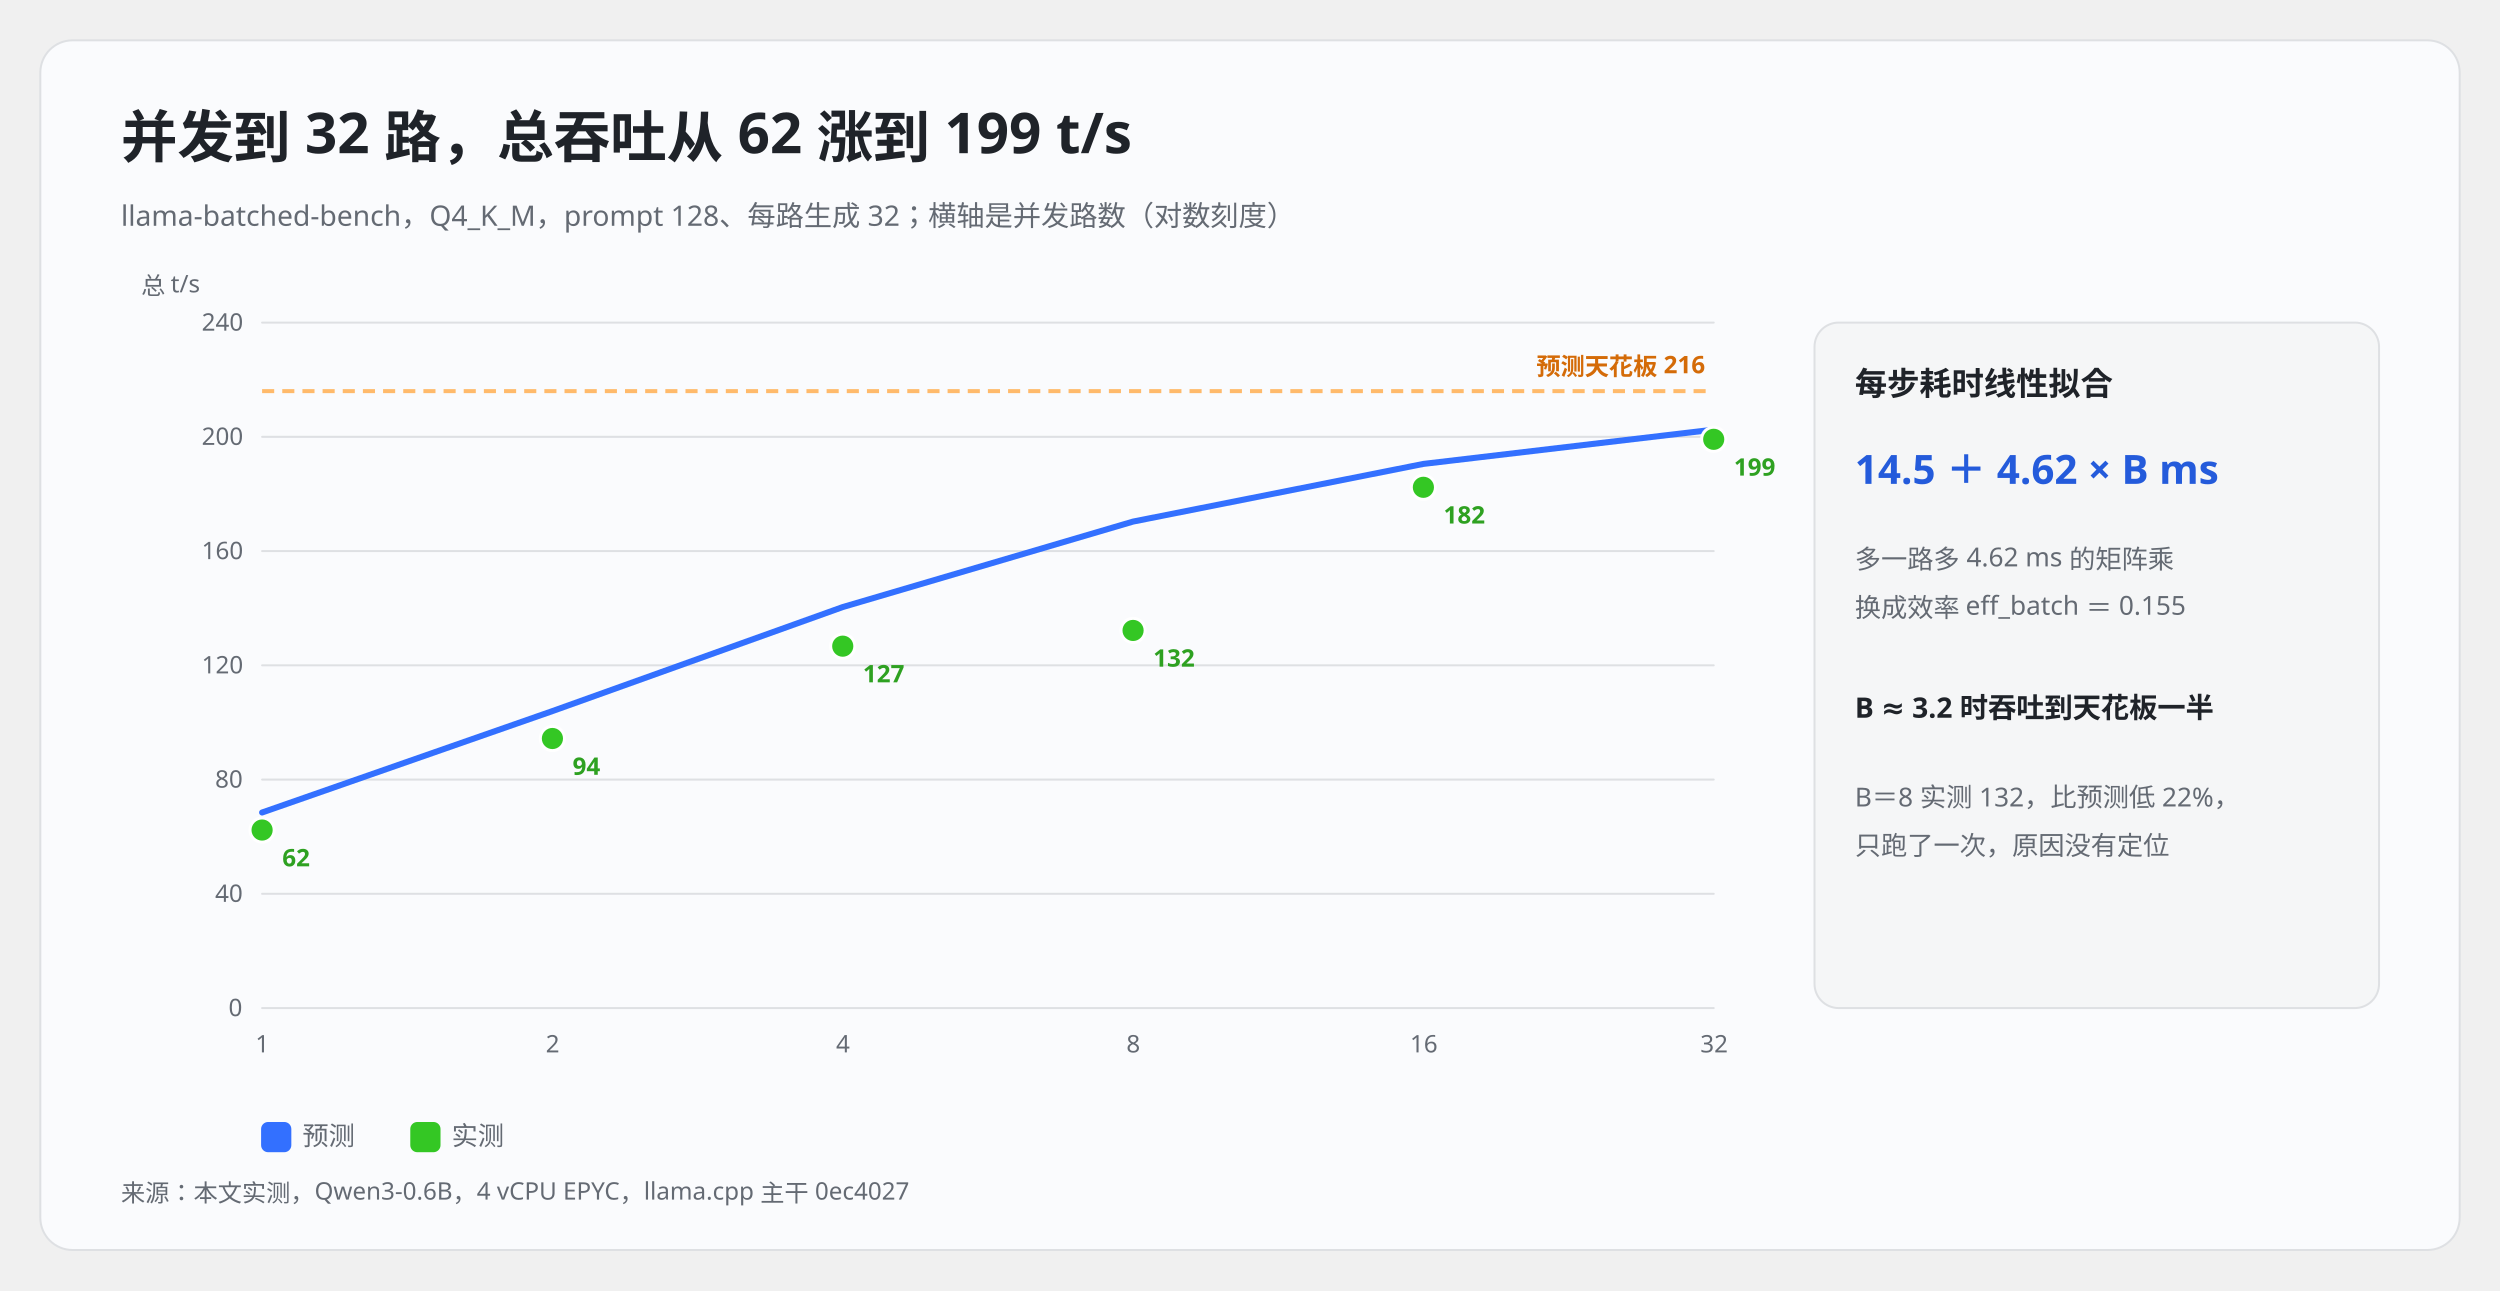
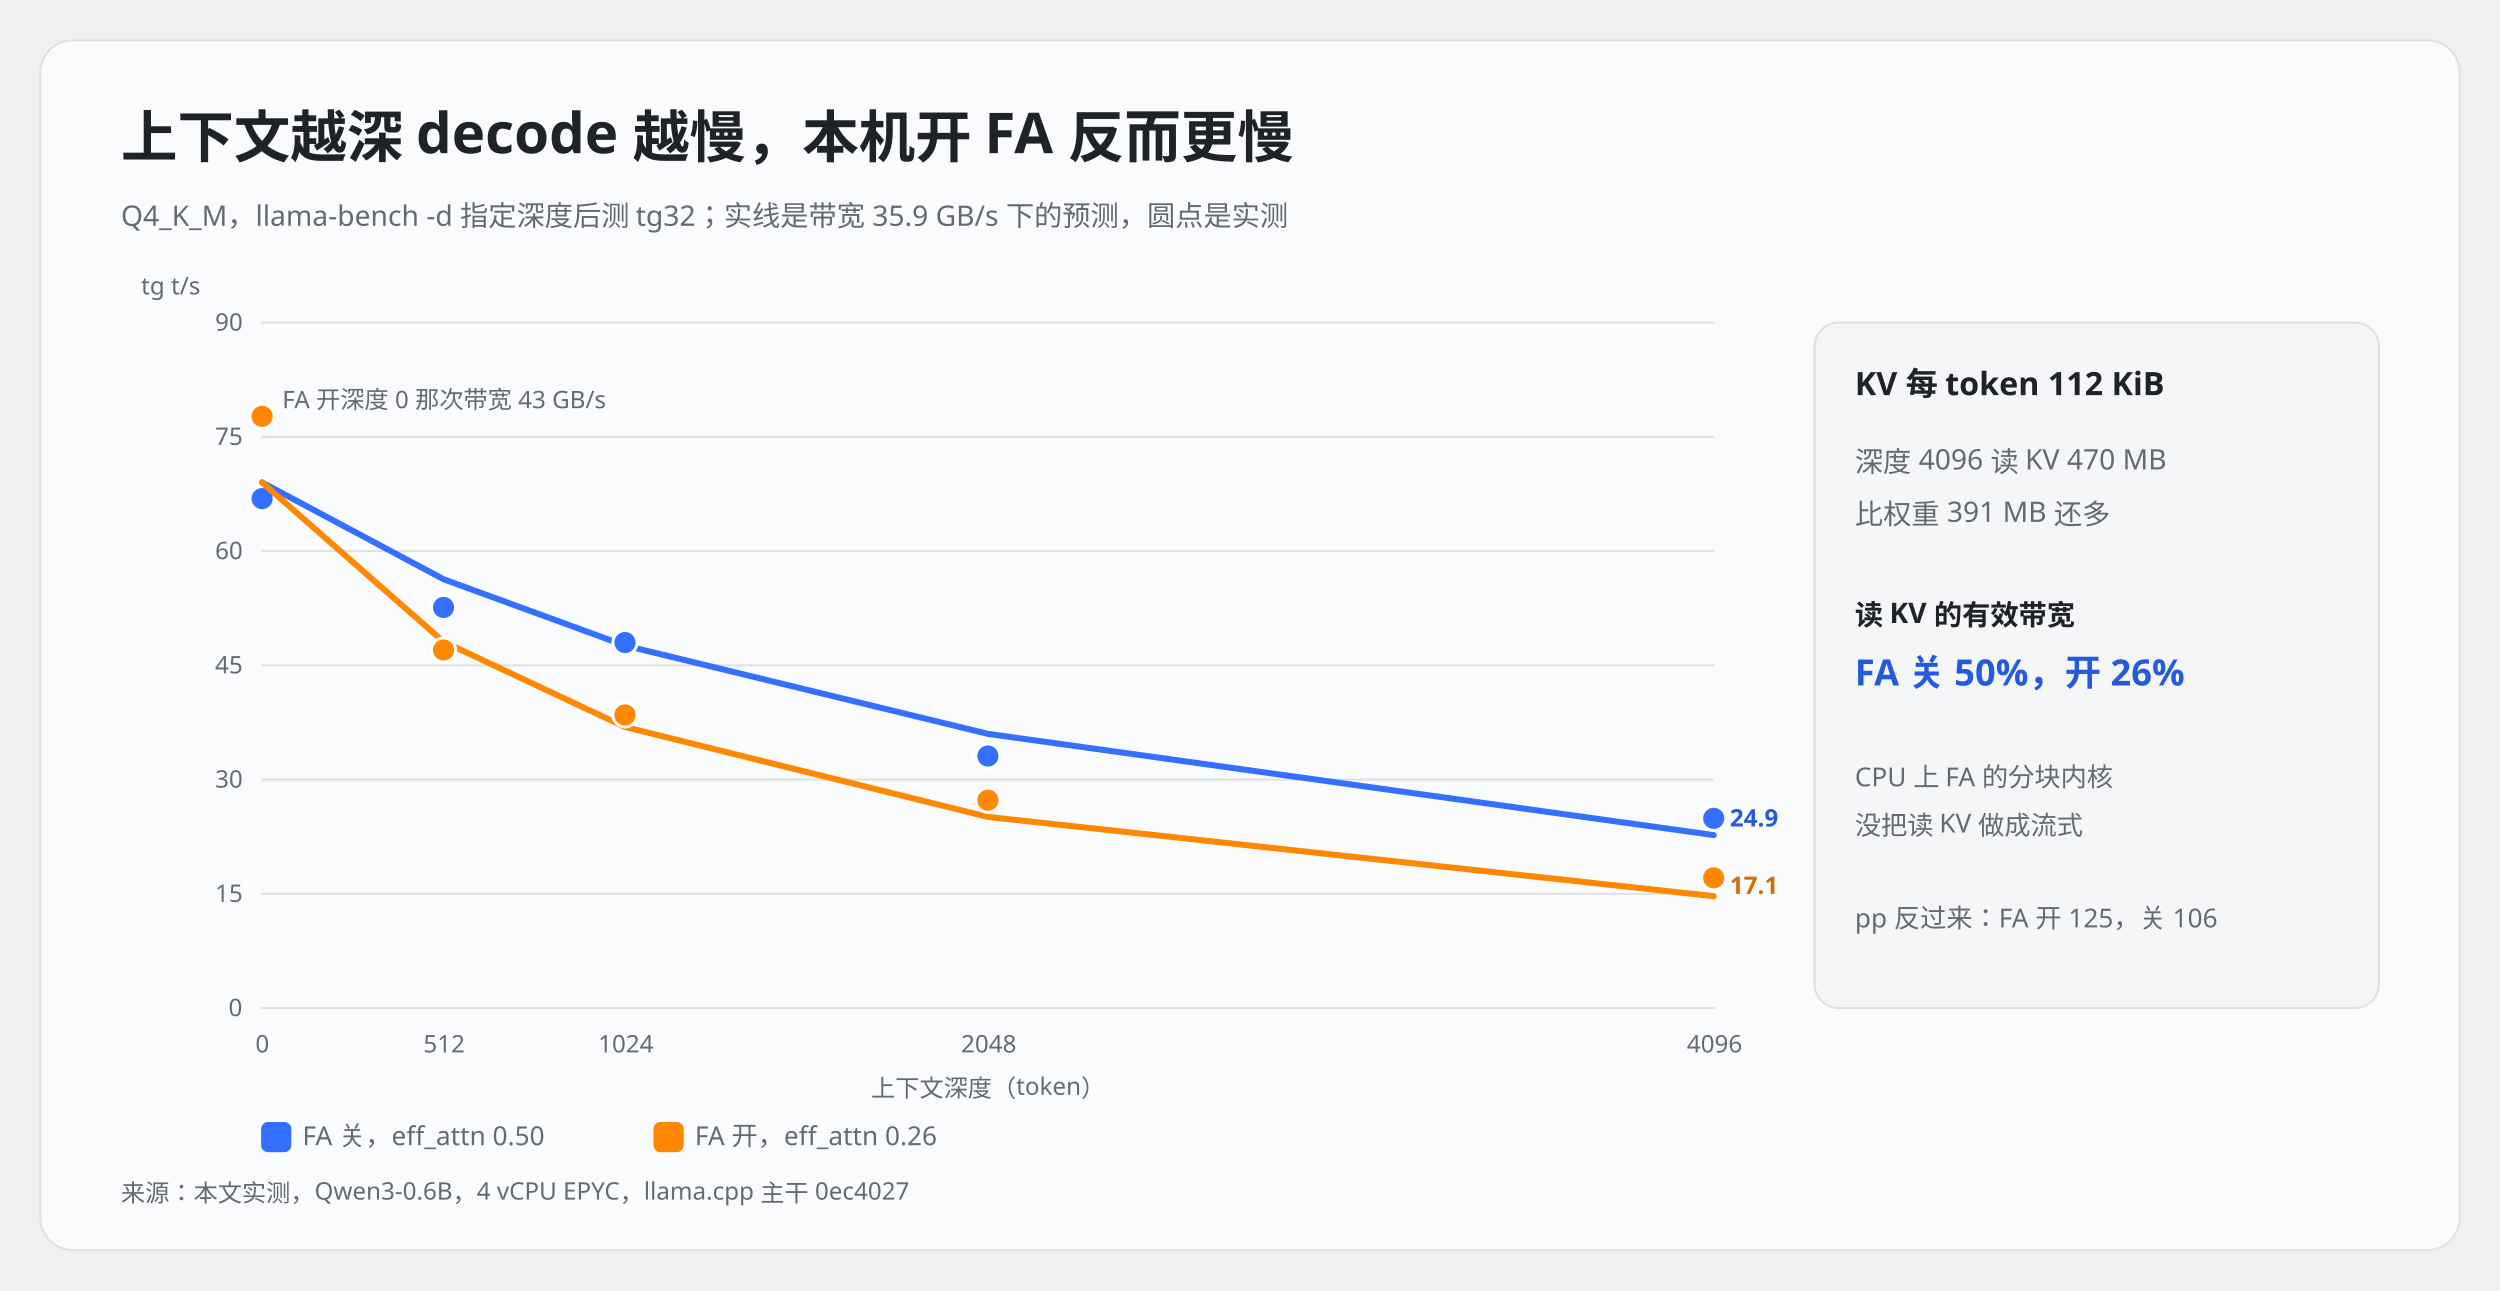
<svg xmlns="http://www.w3.org/2000/svg" width="1240" height="640" viewBox="-20 -20 1240 640">
  <g id="o1:1" transform="translate(0, 0)">
    <rect x="0" y="0" width="1200" height="600" fill="#fafbfd" stroke="#dee0e3" stroke-width="1" rx="16" ry="16" />
  </g>
  <g id="a1:1" transform="translate(40, 25.058)">
    <text font-size="28" font-family="Noto Sans SC, 'PingFang SC', 'Hiragino Sans GB', 'Microsoft YaHei', sans-serif" font-weight="bold" fill="#1f2329" text-anchor="start" dominant-baseline="alphabetic" x="0">
      <tspan x="0" y="32.942">
-         <tspan x="0" text-anchor="start">并发到 32 路，总吞吐从 62 涨到 199 t/s</tspan>
+         <tspan x="0" text-anchor="start">上下文越深 decode 越慢，本机开 FA 反而更慢</tspan>
      </tspan>
    </text>
  </g>
  <g id="a1:2" transform="translate(40, 75.529)">
    <text font-size="14" font-family="Noto Sans SC, 'PingFang SC', 'Hiragino Sans GB', 'Microsoft YaHei', sans-serif" font-weight="normal" fill="#646a73" text-anchor="start" dominant-baseline="alphabetic" x="0">
      <tspan x="0" y="16.471">
-         <tspan x="0" text-anchor="start">llama-batched-bench，Q4_K_M，prompt 128、每路生成 32；横轴是并发路数（对数刻度）</tspan>
+         <tspan x="0" text-anchor="start">Q4_K_M，llama-bench -d 指定深度后测 tg32；实线是带宽 35.9 GB/s 下的预测，圆点是实测</tspan>
      </tspan>
    </text>
  </g>
  <g id="a1:3" transform="translate(40, 561.882)">
    <text font-size="12" font-family="Noto Sans SC, 'PingFang SC', 'Hiragino Sans GB', 'Microsoft YaHei', sans-serif" font-weight="normal" fill="#646a73" text-anchor="start" dominant-baseline="alphabetic" x="0">
      <tspan x="0" y="14.118">
        <tspan x="0" text-anchor="start">来源：本文实测，Qwen3-0.6B，4 vCPU EPYC，llama.cpp 主干 0ec4027</tspan>
      </tspan>
    </text>
  </g>
  <g id="c1:1" transform="translate(110, 480)">
    <path fill="none" stroke="#dee0e3" stroke-width="1" stroke-linecap="round" stroke-linejoin="round" d="M 0 0 L 720 0" />
  </g>
  <g id="a1:4" transform="translate(93, 469.882)">
    <text font-size="12" font-family="Noto Sans SC, 'PingFang SC', 'Hiragino Sans GB', 'Microsoft YaHei', sans-serif" font-weight="normal" fill="#646a73" text-anchor="end" dominant-baseline="alphabetic" x="7">
      <tspan x="7" y="14.118">
        <tspan x="0.34" text-anchor="start">0</tspan>
      </tspan>
    </text>
  </g>
  <g id="c1:2" transform="translate(110, 423.3333)">
    <path fill="none" stroke="#dee0e3" stroke-width="1" stroke-linecap="round" stroke-linejoin="round" d="M 0 0 L 720 0" />
  </g>
  <g id="a1:5" transform="translate(86, 413.2153)">
    <text font-size="12" font-family="Noto Sans SC, 'PingFang SC', 'Hiragino Sans GB', 'Microsoft YaHei', sans-serif" font-weight="normal" fill="#646a73" text-anchor="end" dominant-baseline="alphabetic" x="14">
      <tspan x="14" y="14.118">
-         <tspan x="0.68" text-anchor="start">40</tspan>
+         <tspan x="0.68" text-anchor="start">15</tspan>
      </tspan>
    </text>
  </g>
  <g id="c1:3" transform="translate(110, 366.6667)">
    <path fill="none" stroke="#dee0e3" stroke-width="1" stroke-linecap="round" stroke-linejoin="round" d="M 0 0 L 720 0" />
  </g>
  <g id="a1:6" transform="translate(86, 356.5487)">
    <text font-size="12" font-family="Noto Sans SC, 'PingFang SC', 'Hiragino Sans GB', 'Microsoft YaHei', sans-serif" font-weight="normal" fill="#646a73" text-anchor="end" dominant-baseline="alphabetic" x="14">
      <tspan x="14" y="14.118">
-         <tspan x="0.68" text-anchor="start">80</tspan>
+         <tspan x="0.68" text-anchor="start">30</tspan>
      </tspan>
    </text>
  </g>
  <g id="c1:4" transform="translate(110, 310)">
    <path fill="none" stroke="#dee0e3" stroke-width="1" stroke-linecap="round" stroke-linejoin="round" d="M 0 0 L 720 0" />
  </g>
-   <g id="a1:7" transform="translate(79, 299.882)">
-     <text font-size="12" font-family="Noto Sans SC, 'PingFang SC', 'Hiragino Sans GB', 'Microsoft YaHei', sans-serif" font-weight="normal" fill="#646a73" text-anchor="end" dominant-baseline="alphabetic" x="21">
-       <tspan x="21" y="14.118">
-         <tspan x="1.02" text-anchor="start">120</tspan>
+   <g id="a1:7" transform="translate(86, 299.882)">
+     <text font-size="12" font-family="Noto Sans SC, 'PingFang SC', 'Hiragino Sans GB', 'Microsoft YaHei', sans-serif" font-weight="normal" fill="#646a73" text-anchor="end" dominant-baseline="alphabetic" x="14">
+       <tspan x="14" y="14.118">
+         <tspan x="0.68" text-anchor="start">45</tspan>
      </tspan>
    </text>
  </g>
  <g id="c1:5" transform="translate(110, 253.3333)">
    <path fill="none" stroke="#dee0e3" stroke-width="1" stroke-linecap="round" stroke-linejoin="round" d="M 0 0 L 720 0" />
  </g>
-   <g id="a1:8" transform="translate(79, 243.2153)">
-     <text font-size="12" font-family="Noto Sans SC, 'PingFang SC', 'Hiragino Sans GB', 'Microsoft YaHei', sans-serif" font-weight="normal" fill="#646a73" text-anchor="end" dominant-baseline="alphabetic" x="21">
-       <tspan x="21" y="14.118">
-         <tspan x="1.02" text-anchor="start">160</tspan>
+   <g id="a1:8" transform="translate(86, 243.2153)">
+     <text font-size="12" font-family="Noto Sans SC, 'PingFang SC', 'Hiragino Sans GB', 'Microsoft YaHei', sans-serif" font-weight="normal" fill="#646a73" text-anchor="end" dominant-baseline="alphabetic" x="14">
+       <tspan x="14" y="14.118">
+         <tspan x="0.68" text-anchor="start">60</tspan>
      </tspan>
    </text>
  </g>
  <g id="c1:6" transform="translate(110, 196.6667)">
    <path fill="none" stroke="#dee0e3" stroke-width="1" stroke-linecap="round" stroke-linejoin="round" d="M 0 0 L 720 0" />
  </g>
-   <g id="a1:9" transform="translate(79, 186.5487)">
-     <text font-size="12" font-family="Noto Sans SC, 'PingFang SC', 'Hiragino Sans GB', 'Microsoft YaHei', sans-serif" font-weight="normal" fill="#646a73" text-anchor="end" dominant-baseline="alphabetic" x="21">
-       <tspan x="21" y="14.118">
-         <tspan x="1.02" text-anchor="start">200</tspan>
+   <g id="a1:9" transform="translate(86, 186.5487)">
+     <text font-size="12" font-family="Noto Sans SC, 'PingFang SC', 'Hiragino Sans GB', 'Microsoft YaHei', sans-serif" font-weight="normal" fill="#646a73" text-anchor="end" dominant-baseline="alphabetic" x="14">
+       <tspan x="14" y="14.118">
+         <tspan x="0.68" text-anchor="start">75</tspan>
      </tspan>
    </text>
  </g>
  <g id="c1:7" transform="translate(110, 140)">
    <path fill="none" stroke="#dee0e3" stroke-width="1" stroke-linecap="round" stroke-linejoin="round" d="M 0 0 L 720 0" />
  </g>
-   <g id="a1:10" transform="translate(79, 129.882)">
-     <text font-size="12" font-family="Noto Sans SC, 'PingFang SC', 'Hiragino Sans GB', 'Microsoft YaHei', sans-serif" font-weight="normal" fill="#646a73" text-anchor="end" dominant-baseline="alphabetic" x="21">
-       <tspan x="21" y="14.118">
-         <tspan x="1.02" text-anchor="start">240</tspan>
+   <g id="a1:10" transform="translate(86, 129.882)">
+     <text font-size="12" font-family="Noto Sans SC, 'PingFang SC', 'Hiragino Sans GB', 'Microsoft YaHei', sans-serif" font-weight="normal" fill="#646a73" text-anchor="end" dominant-baseline="alphabetic" x="14">
+       <tspan x="14" y="14.118">
+         <tspan x="0.68" text-anchor="start">90</tspan>
      </tspan>
    </text>
  </g>
  <g id="a1:11" transform="translate(106.5, 487.882)">
    <text font-size="12" font-family="Noto Sans SC, 'PingFang SC', 'Hiragino Sans GB', 'Microsoft YaHei', sans-serif" font-weight="normal" fill="#646a73" text-anchor="middle" dominant-baseline="alphabetic" x="3.5">
      <tspan x="3.5" y="14.118">
-         <tspan x="0.17" text-anchor="start">1</tspan>
-       </tspan>
-     </text>
-   </g>
-   <g id="a1:12" transform="translate(250.5, 487.882)">
-     <text font-size="12" font-family="Noto Sans SC, 'PingFang SC', 'Hiragino Sans GB', 'Microsoft YaHei', sans-serif" font-weight="normal" fill="#646a73" text-anchor="middle" dominant-baseline="alphabetic" x="3.5">
-       <tspan x="3.5" y="14.118">
-         <tspan x="0.17" text-anchor="start">2</tspan>
-       </tspan>
-     </text>
-   </g>
-   <g id="a1:13" transform="translate(394.5, 487.882)">
-     <text font-size="12" font-family="Noto Sans SC, 'PingFang SC', 'Hiragino Sans GB', 'Microsoft YaHei', sans-serif" font-weight="normal" fill="#646a73" text-anchor="middle" dominant-baseline="alphabetic" x="3.5">
-       <tspan x="3.5" y="14.118">
-         <tspan x="0.17" text-anchor="start">4</tspan>
-       </tspan>
-     </text>
-   </g>
-   <g id="a1:14" transform="translate(538.5, 487.882)">
-     <text font-size="12" font-family="Noto Sans SC, 'PingFang SC', 'Hiragino Sans GB', 'Microsoft YaHei', sans-serif" font-weight="normal" fill="#646a73" text-anchor="middle" dominant-baseline="alphabetic" x="3.5">
-       <tspan x="3.5" y="14.118">
-         <tspan x="0.17" text-anchor="start">8</tspan>
-       </tspan>
-     </text>
-   </g>
-   <g id="a1:15" transform="translate(679, 487.882)">
-     <text font-size="12" font-family="Noto Sans SC, 'PingFang SC', 'Hiragino Sans GB', 'Microsoft YaHei', sans-serif" font-weight="normal" fill="#646a73" text-anchor="middle" dominant-baseline="alphabetic" x="7">
-       <tspan x="7" y="14.118">
-         <tspan x="0.34" text-anchor="start">16</tspan>
-       </tspan>
-     </text>
-   </g>
-   <g id="a1:16" transform="translate(823, 487.882)">
-     <text font-size="12" font-family="Noto Sans SC, 'PingFang SC', 'Hiragino Sans GB', 'Microsoft YaHei', sans-serif" font-weight="normal" fill="#646a73" text-anchor="middle" dominant-baseline="alphabetic" x="7">
-       <tspan x="7" y="14.118">
-         <tspan x="0.34" text-anchor="start">32</tspan>
+         <tspan x="0.17" text-anchor="start">0</tspan>
+       </tspan>
+     </text>
+   </g>
+   <g id="a1:12" transform="translate(189.5, 487.882)">
+     <text font-size="12" font-family="Noto Sans SC, 'PingFang SC', 'Hiragino Sans GB', 'Microsoft YaHei', sans-serif" font-weight="normal" fill="#646a73" text-anchor="middle" dominant-baseline="alphabetic" x="10.5">
+       <tspan x="10.5" y="14.118">
+         <tspan x="0.51" text-anchor="start">512</tspan>
+       </tspan>
+     </text>
+   </g>
+   <g id="a1:13" transform="translate(276.5, 487.882)">
+     <text font-size="12" font-family="Noto Sans SC, 'PingFang SC', 'Hiragino Sans GB', 'Microsoft YaHei', sans-serif" font-weight="normal" fill="#646a73" text-anchor="middle" dominant-baseline="alphabetic" x="13.5">
+       <tspan x="13.5" y="14.118">
+         <tspan x="0.18" text-anchor="start">1024</tspan>
+       </tspan>
+     </text>
+   </g>
+   <g id="a1:14" transform="translate(456.5, 487.882)">
+     <text font-size="12" font-family="Noto Sans SC, 'PingFang SC', 'Hiragino Sans GB', 'Microsoft YaHei', sans-serif" font-weight="normal" fill="#646a73" text-anchor="middle" dominant-baseline="alphabetic" x="13.5">
+       <tspan x="13.5" y="14.118">
+         <tspan x="0.18" text-anchor="start">2048</tspan>
+       </tspan>
+     </text>
+   </g>
+   <g id="a1:15" transform="translate(816.5, 487.882)">
+     <text font-size="12" font-family="Noto Sans SC, 'PingFang SC', 'Hiragino Sans GB', 'Microsoft YaHei', sans-serif" font-weight="normal" fill="#646a73" text-anchor="middle" dominant-baseline="alphabetic" x="13.5">
+       <tspan x="13.5" y="14.118">
+         <tspan x="0.18" text-anchor="start">4096</tspan>
+       </tspan>
+     </text>
+   </g>
+   <g id="a1:16" transform="translate(413, 509.882)">
+     <text font-size="12" font-family="Noto Sans SC, 'PingFang SC', 'Hiragino Sans GB', 'Microsoft YaHei', sans-serif" font-weight="normal" fill="#646a73" text-anchor="middle" dominant-baseline="alphabetic" x="57">
+       <tspan x="57" y="14.118">
+         <tspan x="-0.985" text-anchor="start">上下文深度（token）</tspan>
      </tspan>
    </text>
  </g>
  <g id="a1:17" transform="translate(50, 111.882)">
    <text font-size="12" font-family="Noto Sans SC, 'PingFang SC', 'Hiragino Sans GB', 'Microsoft YaHei', sans-serif" font-weight="normal" fill="#646a73" text-anchor="start" dominant-baseline="alphabetic" x="0">
      <tspan x="0" y="14.118">
-         <tspan x="0" text-anchor="start">总 t/s</tspan>
-       </tspan>
-     </text>
-   </g>
-   <g id="c1:8" transform="translate(110, 174)">
-     <path fill="none" stroke="#ffba6b" stroke-width="2" stroke-dasharray="6 4" d="M 0 0 L 720 0" />
-   </g>
-   <g id="a1:18" transform="translate(719, 151.882)">
-     <text font-size="12" font-family="Noto Sans SC, 'PingFang SC', 'Hiragino Sans GB', 'Microsoft YaHei', sans-serif" font-weight="bold" fill="#d46b08" text-anchor="end" dominant-baseline="alphabetic" x="107">
-       <tspan x="107" y="14.118">
-         <tspan x="23.04" text-anchor="start">预测天花板 216</tspan>
-       </tspan>
-     </text>
-   </g>
-   <g id="c1:9" transform="translate(110, 193.1)">
-     <path fill="none" stroke="#3370ff" stroke-width="3" stroke-linecap="round" stroke-linejoin="round" d="M 0 189.9 L 144 139.6 L 288 88 L 432 45.6 L 576 17 L 720 0" />
-   </g>
-   <g id="o1:2" transform="translate(104, 385.7)">
-     <ellipse fill="#34c724" stroke="#ffffff" stroke-width="1.5" cx="6" cy="6" rx="6" ry="6" />
-   </g>
-   <g id="a1:19" transform="translate(120, 395.5812)">
-     <text font-size="12" font-family="Noto Sans SC, 'PingFang SC', 'Hiragino Sans GB', 'Microsoft YaHei', sans-serif" font-weight="bold" fill="#2ea121" text-anchor="start" dominant-baseline="alphabetic" x="0">
-       <tspan x="0" y="14.118">
-         <tspan x="0" text-anchor="start">62</tspan>
-       </tspan>
-     </text>
-   </g>
-   <g id="o1:3" transform="translate(248, 340.3)">
-     <ellipse fill="#34c724" stroke="#ffffff" stroke-width="1.5" cx="6" cy="6" rx="6" ry="6" />
-   </g>
-   <g id="a1:20" transform="translate(264, 350.1912)">
-     <text font-size="12" font-family="Noto Sans SC, 'PingFang SC', 'Hiragino Sans GB', 'Microsoft YaHei', sans-serif" font-weight="bold" fill="#2ea121" text-anchor="start" dominant-baseline="alphabetic" x="0">
-       <tspan x="0" y="14.118">
-         <tspan x="0" text-anchor="start">94</tspan>
-       </tspan>
-     </text>
-   </g>
-   <g id="o1:4" transform="translate(392, 294.5)">
-     <ellipse fill="#34c724" stroke="#ffffff" stroke-width="1.5" cx="6" cy="6" rx="6" ry="6" />
-   </g>
-   <g id="a1:21" transform="translate(408, 304.3337)">
-     <text font-size="12" font-family="Noto Sans SC, 'PingFang SC', 'Hiragino Sans GB', 'Microsoft YaHei', sans-serif" font-weight="bold" fill="#2ea121" text-anchor="start" dominant-baseline="alphabetic" x="0">
-       <tspan x="0" y="14.118">
-         <tspan x="0" text-anchor="start">127</tspan>
-       </tspan>
-     </text>
-   </g>
-   <g id="o1:5" transform="translate(536, 286.7)">
-     <ellipse fill="#34c724" stroke="#ffffff" stroke-width="1.5" cx="6" cy="6" rx="6" ry="6" />
-   </g>
-   <g id="a1:22" transform="translate(552, 296.542)">
-     <text font-size="12" font-family="Noto Sans SC, 'PingFang SC', 'Hiragino Sans GB', 'Microsoft YaHei', sans-serif" font-weight="bold" fill="#2ea121" text-anchor="start" dominant-baseline="alphabetic" x="0">
-       <tspan x="0" y="14.118">
-         <tspan x="0" text-anchor="start">132</tspan>
-       </tspan>
-     </text>
-   </g>
-   <g id="o1:6" transform="translate(680, 215.7)">
-     <ellipse fill="#34c724" stroke="#ffffff" stroke-width="1.5" cx="6" cy="6" rx="6" ry="6" />
-   </g>
-   <g id="a1:23" transform="translate(696, 225.567)">
-     <text font-size="12" font-family="Noto Sans SC, 'PingFang SC', 'Hiragino Sans GB', 'Microsoft YaHei', sans-serif" font-weight="bold" fill="#2ea121" text-anchor="start" dominant-baseline="alphabetic" x="0">
-       <tspan x="0" y="14.118">
-         <tspan x="0" text-anchor="start">182</tspan>
-       </tspan>
-     </text>
-   </g>
-   <g id="o1:7" transform="translate(824, 191.9)">
-     <ellipse fill="#34c724" stroke="#ffffff" stroke-width="1.5" cx="6" cy="6" rx="6" ry="6" />
-   </g>
-   <g id="a1:24" transform="translate(840, 201.7953)">
-     <text font-size="12" font-family="Noto Sans SC, 'PingFang SC', 'Hiragino Sans GB', 'Microsoft YaHei', sans-serif" font-weight="bold" fill="#2ea121" text-anchor="start" dominant-baseline="alphabetic" x="0">
-       <tspan x="0" y="14.118">
-         <tspan x="0" text-anchor="start">199</tspan>
-       </tspan>
-     </text>
-   </g>
-   <g id="o1:8" transform="translate(110, 537)">
+         <tspan x="0" text-anchor="start">tg t/s</tspan>
+       </tspan>
+     </text>
+   </g>
+   <g id="c1:8" transform="translate(110, 219.3)">
+     <path fill="none" stroke="#3370ff" stroke-width="3" stroke-linecap="round" stroke-linejoin="round" d="M 0 0 L 90 48 L 180 80.9 L 360 124.7 L 720 174.9" />
+   </g>
+   <g id="o1:2" transform="translate(104, 221.3)">
+     <ellipse fill="#3370ff" stroke="#ffffff" stroke-width="1.5" cx="6" cy="6" rx="6" ry="6" />
+   </g>
+   <g id="o1:3" transform="translate(194, 275.3)">
+     <ellipse fill="#3370ff" stroke="#ffffff" stroke-width="1.5" cx="6" cy="6" rx="6" ry="6" />
+   </g>
+   <g id="o1:4" transform="translate(284, 292.7)">
+     <ellipse fill="#3370ff" stroke="#ffffff" stroke-width="1.5" cx="6" cy="6" rx="6" ry="6" />
+   </g>
+   <g id="o1:5" transform="translate(464, 349)">
+     <ellipse fill="#3370ff" stroke="#ffffff" stroke-width="1.5" cx="6" cy="6" rx="6" ry="6" />
+   </g>
+   <g id="o1:6" transform="translate(824, 379.9)">
+     <ellipse fill="#3370ff" stroke="#ffffff" stroke-width="1.5" cx="6" cy="6" rx="6" ry="6" />
+   </g>
+   <g id="c1:9" transform="translate(110, 219.3)">
+     <path fill="none" stroke="#ff8800" stroke-width="3" stroke-linecap="round" stroke-linejoin="round" d="M 0 0 L 90 79 L 180 121.3 L 360 165.9 L 720 205.2" />
+   </g>
+   <g id="o1:7" transform="translate(104, 180.5)">
+     <ellipse fill="#ff8800" stroke="#ffffff" stroke-width="1.5" cx="6" cy="6" rx="6" ry="6" />
+   </g>
+   <g id="o1:8" transform="translate(194, 296.4)">
+     <ellipse fill="#ff8800" stroke="#ffffff" stroke-width="1.5" cx="6" cy="6" rx="6" ry="6" />
+   </g>
+   <g id="o1:9" transform="translate(284, 328.6)">
+     <ellipse fill="#ff8800" stroke="#ffffff" stroke-width="1.5" cx="6" cy="6" rx="6" ry="6" />
+   </g>
+   <g id="o1:10" transform="translate(464, 370.9)">
+     <ellipse fill="#ff8800" stroke="#ffffff" stroke-width="1.5" cx="6" cy="6" rx="6" ry="6" />
+   </g>
+   <g id="o1:11" transform="translate(824, 409.4)">
+     <ellipse fill="#ff8800" stroke="#ffffff" stroke-width="1.5" cx="6" cy="6" rx="6" ry="6" />
+   </g>
+   <g id="a1:18" transform="translate(838, 375.8153)">
+     <text font-size="12" font-family="Noto Sans SC, 'PingFang SC', 'Hiragino Sans GB', 'Microsoft YaHei', sans-serif" font-weight="bold" fill="#245bdb" text-anchor="start" dominant-baseline="alphabetic" x="0">
+       <tspan x="0" y="14.118">
+         <tspan x="0" text-anchor="start">24.9</tspan>
+       </tspan>
+     </text>
+   </g>
+   <g id="a1:19" transform="translate(838, 409.282)">
+     <text font-size="12" font-family="Noto Sans SC, 'PingFang SC', 'Hiragino Sans GB', 'Microsoft YaHei', sans-serif" font-weight="bold" fill="#d46b08" text-anchor="start" dominant-baseline="alphabetic" x="0">
+       <tspan x="0" y="14.118">
+         <tspan x="0" text-anchor="start">17.1</tspan>
+       </tspan>
+     </text>
+   </g>
+   <g id="a1:20" transform="translate(120, 168.3487)">
+     <text font-size="12" font-family="Noto Sans SC, 'PingFang SC', 'Hiragino Sans GB', 'Microsoft YaHei', sans-serif" font-weight="normal" fill="#646a73" text-anchor="start" dominant-baseline="alphabetic" x="0">
+       <tspan x="0" y="14.118">
+         <tspan x="0" text-anchor="start">FA 开深度 0 那次带宽 43 GB/s</tspan>
+       </tspan>
+     </text>
+   </g>
+   <g id="o1:12" transform="translate(110, 537)">
    <rect x="0" y="0" width="14" height="14" fill="#3370ff" stroke="#3370ff" stroke-width="1" rx="3" ry="3" />
  </g>
-   <g id="a1:25" transform="translate(130, 532.7055)">
-     <text font-size="13" font-family="Noto Sans SC, 'PingFang SC', 'Hiragino Sans GB', 'Microsoft YaHei', sans-serif" font-weight="normal" fill="#646a73" text-anchor="start" dominant-baseline="alphabetic" x="0">
-       <tspan x="0" y="15.295">
-         <tspan x="0" text-anchor="start">预测</tspan>
-       </tspan>
-     </text>
-   </g>
-   <g id="o1:9" transform="translate(184, 537)">
-     <rect x="0" y="0" width="14" height="14" fill="#34c724" stroke="#34c724" stroke-width="1" rx="3" ry="3" />
-   </g>
-   <g id="a1:26" transform="translate(204, 532.7055)">
-     <text font-size="13" font-family="Noto Sans SC, 'PingFang SC', 'Hiragino Sans GB', 'Microsoft YaHei', sans-serif" font-weight="normal" fill="#646a73" text-anchor="start" dominant-baseline="alphabetic" x="0">
-       <tspan x="0" y="15.295">
-         <tspan x="0" text-anchor="start">实测</tspan>
-       </tspan>
-     </text>
-   </g>
-   <g id="o1:10" transform="translate(880, 140)">
+   <g id="a1:21" transform="translate(130, 532.7055)">
+     <text font-size="13" font-family="Noto Sans SC, 'PingFang SC', 'Hiragino Sans GB', 'Microsoft YaHei', sans-serif" font-weight="normal" fill="#646a73" text-anchor="start" dominant-baseline="alphabetic" x="0">
+       <tspan x="0" y="15.295">
+         <tspan x="0" text-anchor="start">FA 关，eff_attn 0.50</tspan>
+       </tspan>
+     </text>
+   </g>
+   <g id="o1:13" transform="translate(304.64, 537)">
+     <rect x="0" y="0" width="14" height="14" fill="#ff8800" stroke="#ff8800" stroke-width="1" rx="3" ry="3" />
+   </g>
+   <g id="a1:22" transform="translate(324.64, 532.7055)">
+     <text font-size="13" font-family="Noto Sans SC, 'PingFang SC', 'Hiragino Sans GB', 'Microsoft YaHei', sans-serif" font-weight="normal" fill="#646a73" text-anchor="start" dominant-baseline="alphabetic" x="0">
+       <tspan x="0" y="15.295">
+         <tspan x="0" text-anchor="start">FA 开，eff_attn 0.26</tspan>
+       </tspan>
+     </text>
+   </g>
+   <g id="o1:14" transform="translate(880, 140)">
    <rect x="0" y="0" width="280" height="340" fill="#f5f6f7" stroke="#dee0e3" stroke-width="1" rx="12" ry="12" />
  </g>
-   <g id="a1:27" transform="translate(900, 157.176)">
+   <g id="a1:23" transform="translate(900, 157.176)">
    <text font-size="16" font-family="Noto Sans SC, 'PingFang SC', 'Hiragino Sans GB', 'Microsoft YaHei', sans-serif" font-weight="bold" fill="#1f2329" text-anchor="start" dominant-baseline="alphabetic" x="0">
      <tspan x="0" y="18.824">
-         <tspan x="0" text-anchor="start">每步耗时线性拟合</tspan>
-       </tspan>
-     </text>
-   </g>
-   <g id="a1:28" transform="translate(900, 196.47)">
-     <text font-size="20" font-family="Noto Sans SC, 'PingFang SC', 'Hiragino Sans GB', 'Microsoft YaHei', sans-serif" font-weight="bold" fill="#245bdb" text-anchor="start" dominant-baseline="alphabetic" x="0">
-       <tspan x="0" y="23.53">
-         <tspan x="0" text-anchor="start">14.5 ＋ 4.62 × B ms</tspan>
-       </tspan>
-     </text>
-   </g>
-   <g id="a1:29" transform="translate(900, 246.7055)">
-     <text font-size="13" font-family="Noto Sans SC, 'PingFang SC', 'Hiragino Sans GB', 'Microsoft YaHei', sans-serif" font-weight="normal" fill="#646a73" text-anchor="start" dominant-baseline="alphabetic" x="0">
-       <tspan x="0" y="15.295">
-         <tspan x="0" text-anchor="start">多一路多 4.62 ms 的矩阵乘</tspan>
-       </tspan>
-     </text>
-   </g>
-   <g id="a1:30" transform="translate(900, 270.7055)">
-     <text font-size="13" font-family="Noto Sans SC, 'PingFang SC', 'Hiragino Sans GB', 'Microsoft YaHei', sans-serif" font-weight="normal" fill="#646a73" text-anchor="start" dominant-baseline="alphabetic" x="0">
-       <tspan x="0" y="15.295">
-         <tspan x="0" text-anchor="start">换成效率 eff_batch ＝ 0.155</tspan>
-       </tspan>
-     </text>
-   </g>
-   <g id="a1:31" transform="translate(900, 319.529)">
+         <tspan x="0" text-anchor="start">KV 每 token 112 KiB</tspan>
+       </tspan>
+     </text>
+   </g>
+   <g id="a1:24" transform="translate(900, 197.529)">
+     <text font-size="14" font-family="Noto Sans SC, 'PingFang SC', 'Hiragino Sans GB', 'Microsoft YaHei', sans-serif" font-weight="normal" fill="#646a73" text-anchor="start" dominant-baseline="alphabetic" x="0">
+       <tspan x="0" y="16.471">
+         <tspan x="0" text-anchor="start">深度 4096 读 KV 470 MB</tspan>
+       </tspan>
+     </text>
+   </g>
+   <g id="a1:25" transform="translate(900, 223.529)">
+     <text font-size="14" font-family="Noto Sans SC, 'PingFang SC', 'Hiragino Sans GB', 'Microsoft YaHei', sans-serif" font-weight="normal" fill="#646a73" text-anchor="start" dominant-baseline="alphabetic" x="0">
+       <tspan x="0" y="16.471">
+         <tspan x="0" text-anchor="start">比权重 391 MB 还多</tspan>
+       </tspan>
+     </text>
+   </g>
+   <g id="a1:26" transform="translate(900, 273.529)">
    <text font-size="14" font-family="Noto Sans SC, 'PingFang SC', 'Hiragino Sans GB', 'Microsoft YaHei', sans-serif" font-weight="bold" fill="#1f2329" text-anchor="start" dominant-baseline="alphabetic" x="0">
      <tspan x="0" y="16.471">
-         <tspan x="0" text-anchor="start">B ≈ 3.2 时吞吐到天花板一半</tspan>
-       </tspan>
-     </text>
-   </g>
-   <g id="a1:32" transform="translate(900, 364.7055)">
-     <text font-size="13" font-family="Noto Sans SC, 'PingFang SC', 'Hiragino Sans GB', 'Microsoft YaHei', sans-serif" font-weight="normal" fill="#646a73" text-anchor="start" dominant-baseline="alphabetic" x="0">
-       <tspan x="0" y="15.295">
-         <tspan x="0" text-anchor="start">B＝8 实测 132，比预测低 22%，</tspan>
-       </tspan>
-     </text>
-   </g>
-   <g id="a1:33" transform="translate(900, 388.7055)">
-     <text font-size="13" font-family="Noto Sans SC, 'PingFang SC', 'Hiragino Sans GB', 'Microsoft YaHei', sans-serif" font-weight="normal" fill="#646a73" text-anchor="start" dominant-baseline="alphabetic" x="0">
-       <tspan x="0" y="15.295">
-         <tspan x="0" text-anchor="start">只跑了一次，原因没有定位</tspan>
+         <tspan x="0" text-anchor="start">读 KV 的有效带宽</tspan>
+       </tspan>
+     </text>
+   </g>
+   <g id="a1:27" transform="translate(900, 298.823)">
+     <text font-size="18" font-family="Noto Sans SC, 'PingFang SC', 'Hiragino Sans GB', 'Microsoft YaHei', sans-serif" font-weight="bold" fill="#245bdb" text-anchor="start" dominant-baseline="alphabetic" x="0">
+       <tspan x="0" y="21.177">
+         <tspan x="0" text-anchor="start">FA 关 50%，开 26%</tspan>
+       </tspan>
+     </text>
+   </g>
+   <g id="a1:28" transform="translate(900, 354.7055)">
+     <text font-size="13" font-family="Noto Sans SC, 'PingFang SC', 'Hiragino Sans GB', 'Microsoft YaHei', sans-serif" font-weight="normal" fill="#646a73" text-anchor="start" dominant-baseline="alphabetic" x="0">
+       <tspan x="0" y="15.295">
+         <tspan x="0" text-anchor="start">CPU 上 FA 的分块内核</tspan>
+       </tspan>
+     </text>
+   </g>
+   <g id="a1:29" transform="translate(900, 378.7055)">
+     <text font-size="13" font-family="Noto Sans SC, 'PingFang SC', 'Hiragino Sans GB', 'Microsoft YaHei', sans-serif" font-weight="normal" fill="#646a73" text-anchor="start" dominant-baseline="alphabetic" x="0">
+       <tspan x="0" y="15.295">
+         <tspan x="0" text-anchor="start">没把读 KV 做成流式</tspan>
+       </tspan>
+     </text>
+   </g>
+   <g id="a1:30" transform="translate(900, 424.7055)">
+     <text font-size="13" font-family="Noto Sans SC, 'PingFang SC', 'Hiragino Sans GB', 'Microsoft YaHei', sans-serif" font-weight="normal" fill="#646a73" text-anchor="start" dominant-baseline="alphabetic" x="0">
+       <tspan x="0" y="15.295">
+         <tspan x="0" text-anchor="start">pp 反过来：FA 开 125，关 106</tspan>
      </tspan>
    </text>
  </g>
</svg>
